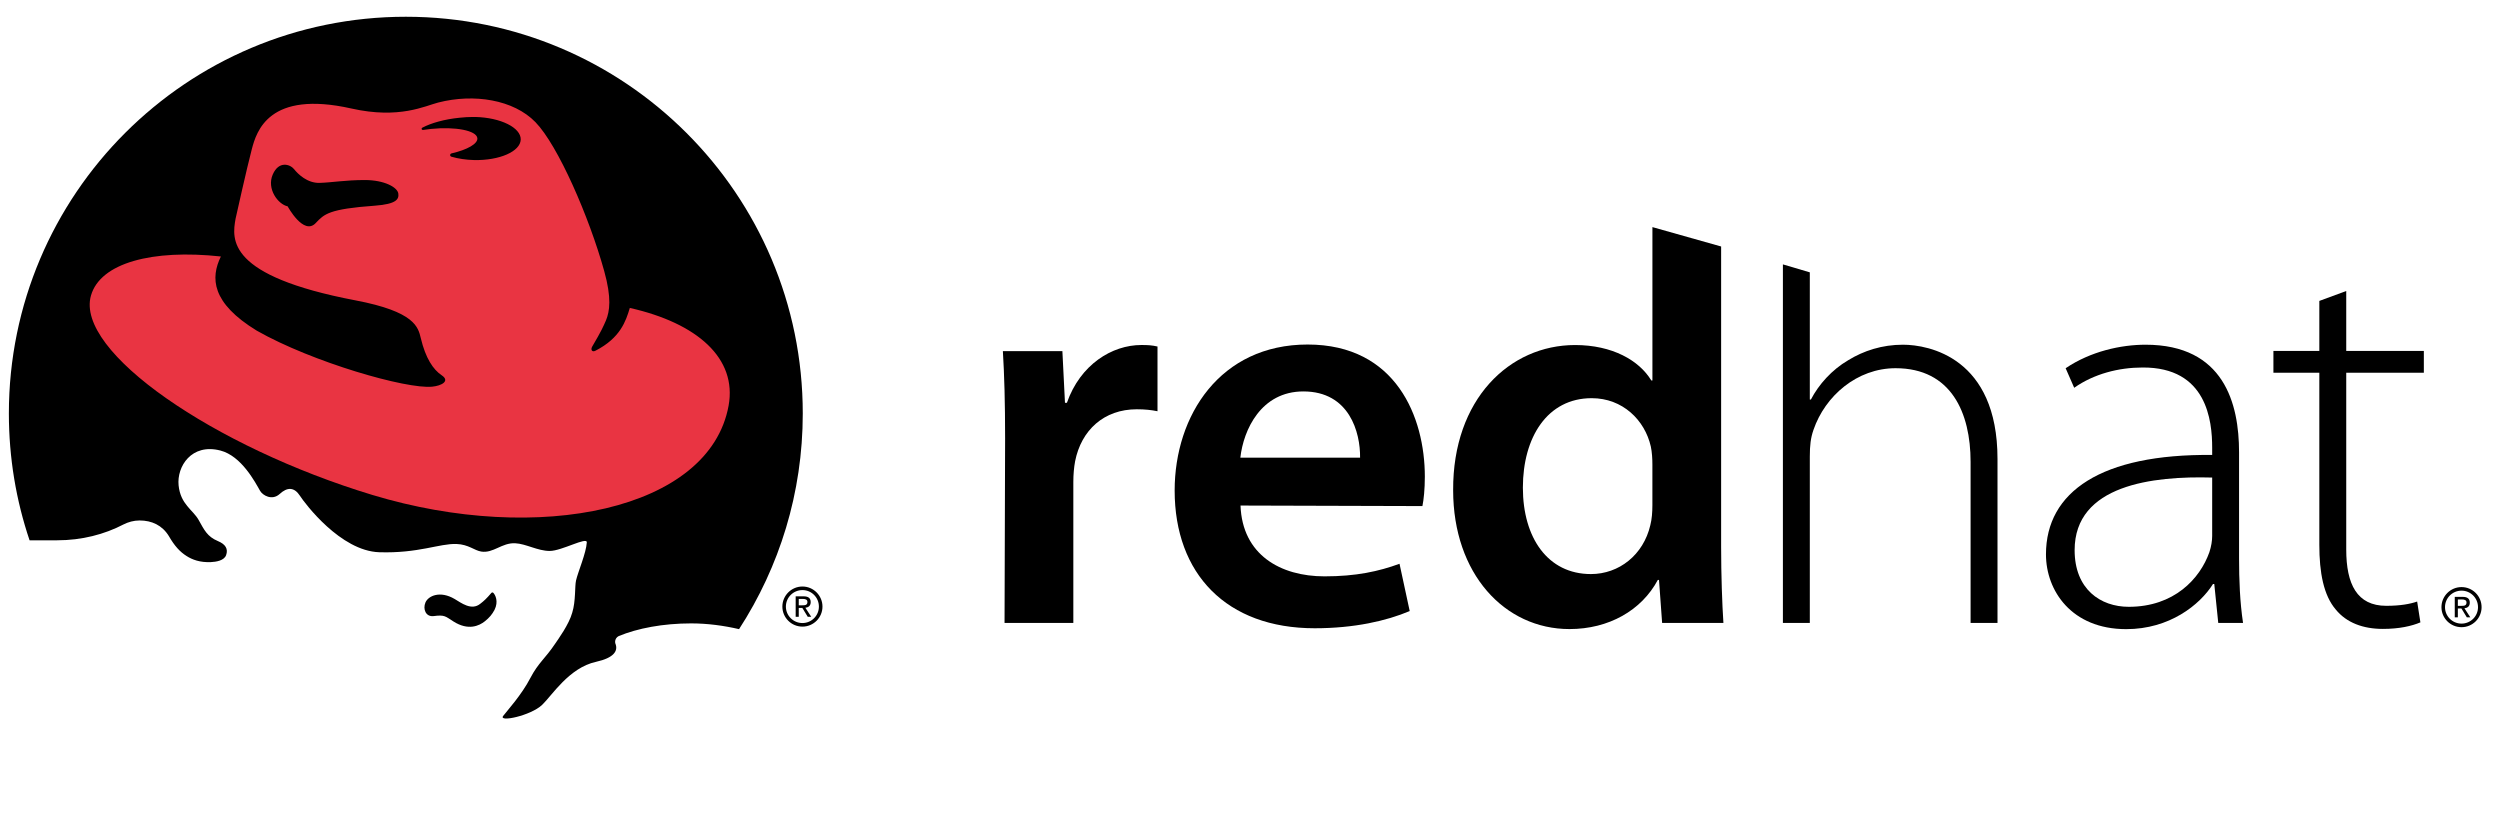
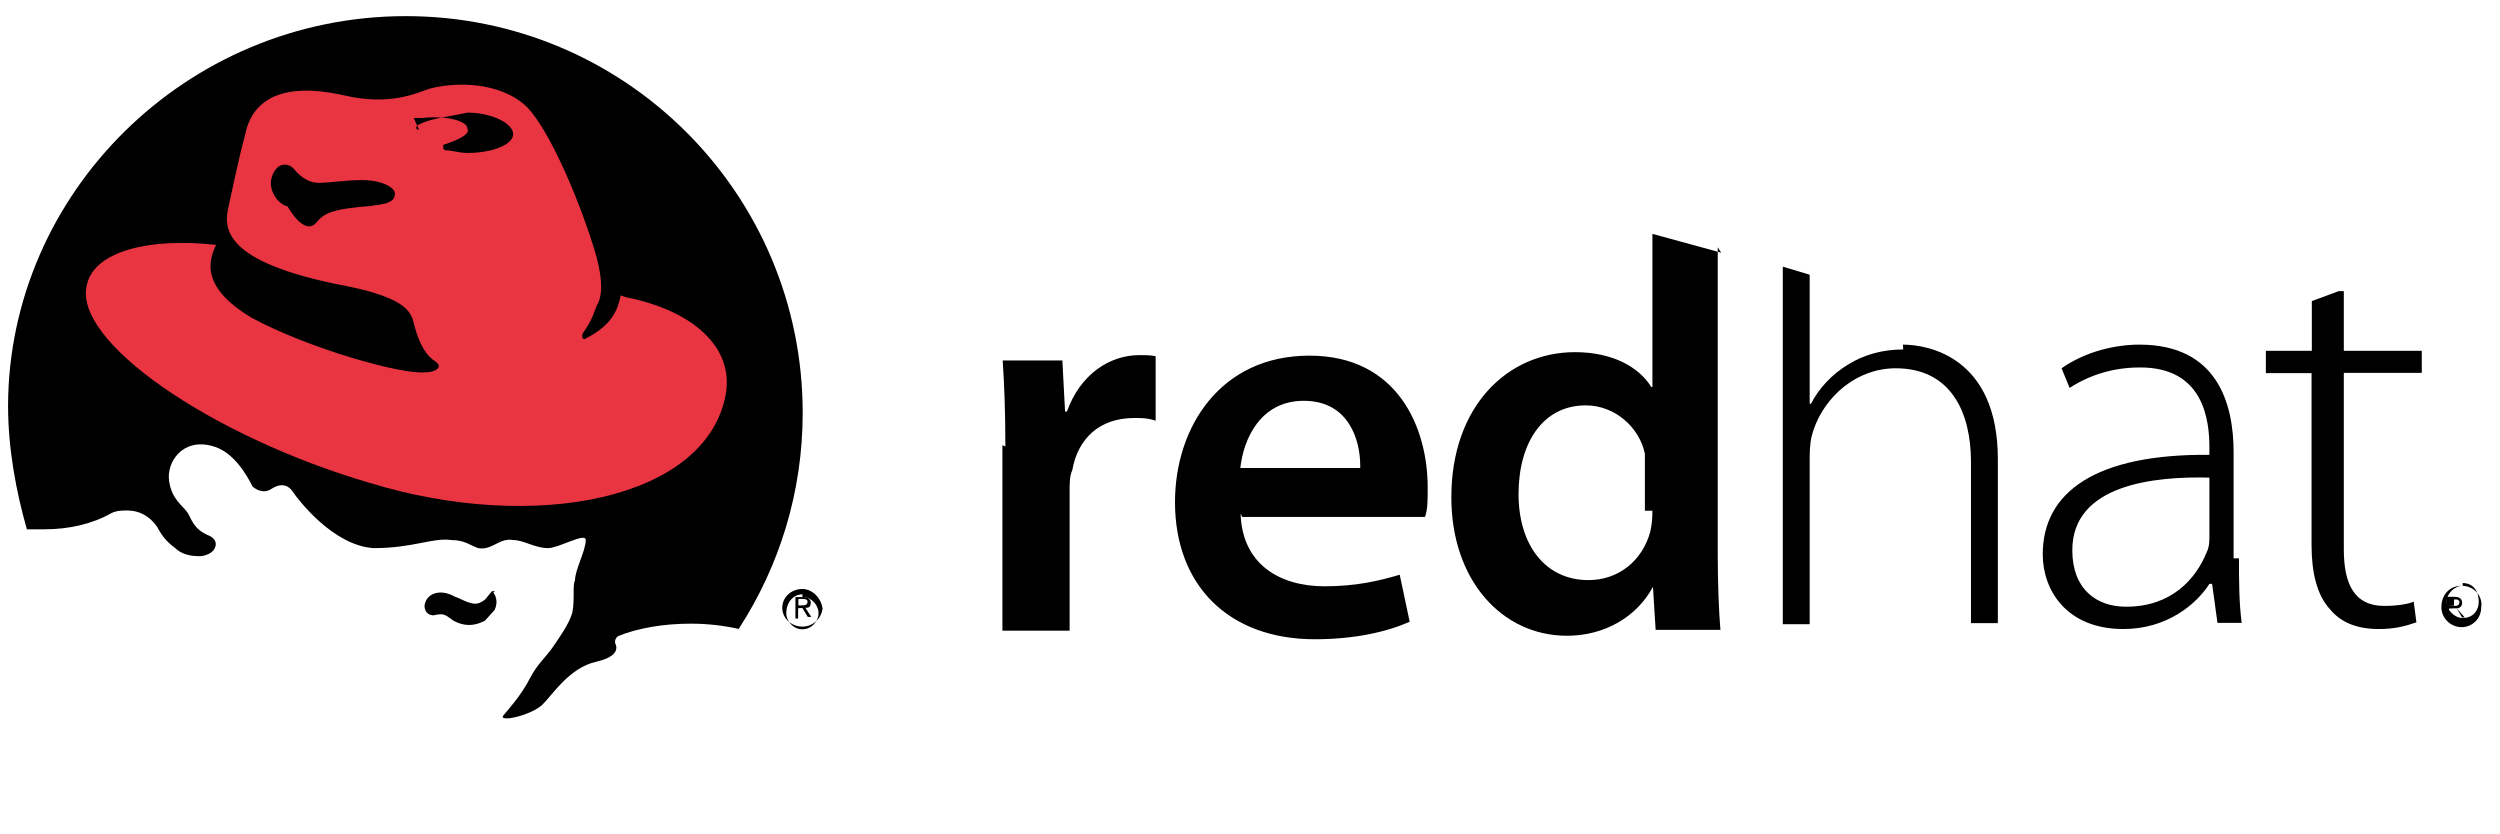
- <svg xmlns="http://www.w3.org/2000/svg" xmlns:xlink="http://www.w3.org/1999/xlink" width="93px" height="31px" viewBox="0 0 93 31" version="1.1">
+ <svg xmlns="http://www.w3.org/2000/svg" xmlns:xlink="http://www.w3.org/1999/xlink" viewBox="0 0 93 31">
  <defs>
-     <rect id="path-1" x="91" y="28" width="320" height="691" />
-     <filter x="-50%" y="-50%" width="200%" height="200%" filterUnits="objectBoundingBox" id="filter-3">
-       <feOffset dx="0" dy="4" in="SourceAlpha" result="shadowOffsetOuter1" />
+     <path id="b" d="M91 28h320v691H91z" />
+     <filter id="a" width="200%" height="200%" x="-50%" y="-50%" filterUnits="objectBoundingBox">
+       <feOffset dy="4" in="SourceAlpha" result="shadowOffsetOuter1" />
      <feGaussianBlur stdDeviation="6" in="shadowOffsetOuter1" result="shadowBlurOuter1" />
-       <feColorMatrix values="0 0 0 0 0   0 0 0 0 0   0 0 0 0 0  0 0 0 0.112 0" type="matrix" in="shadowBlurOuter1" />
+       <feColorMatrix values="0 0 0 0 0 0 0 0 0 0 0 0 0 0 0 0 0 0 0.112 0" in="shadowBlurOuter1" />
    </filter>
  </defs>
-   <g id="Page-1" stroke="none" stroke-width="1" fill="none" fill-rule="evenodd">
-     <g id="Homepage---Mobile" transform="translate(-97, -2355)">
-       <g id="Testimonials" transform="translate(-91, 2172)">
-         <rect id="Rectangle-7" fill="#B114F7" x="0" y="0" width="471" height="759" />
-         <mask id="mask-2" fill="white">
-           <use xlink:href="#path-1" />
-         </mask>
-         <g id="Grey-Background">
-           <use fill="black" fill-opacity="1" filter="url(#filter-3)" xlink:href="#path-1" />
-           <use fill="#FFFFFF" fill-rule="evenodd" xlink:href="#path-1" />
-         </g>
-       </g>
-       <g id="Logos" transform="translate(31, 2355)">
-         <g id="RedHat" transform="translate(66, 0.466249)">
-           <path d="M27.493,22.936 C26.924,22.806 26.32,22.723 25.71,22.723 C24.665,22.723 23.715,22.905 23.014,23.196 C22.936,23.235 22.882,23.316 22.882,23.407 C22.882,23.441 22.889,23.475 22.903,23.503 C22.985,23.743 22.849,24.002 22.171,24.153 C21.165,24.373 20.53,25.412 20.167,25.755 C19.74,26.16 18.536,26.409 18.717,26.166 C18.859,25.979 19.401,25.39 19.73,24.754 C20.026,24.186 20.289,24.024 20.65,23.481 C20.757,23.322 21.168,22.763 21.288,22.321 C21.422,21.889 21.377,21.347 21.429,21.124 C21.503,20.802 21.806,20.105 21.829,19.709 C21.842,19.488 20.898,20.029 20.45,20.029 C20.002,20.029 19.565,19.76 19.165,19.742 C18.67,19.718 18.351,20.123 17.902,20.051 C17.647,20.011 17.43,19.786 16.984,19.77 C16.347,19.746 15.568,20.123 14.107,20.077 C12.669,20.03 11.341,18.259 11.16,17.978 C10.947,17.649 10.687,17.649 10.405,17.909 C10.122,18.166 9.772,17.963 9.674,17.79 C9.485,17.46 8.981,16.497 8.2,16.294 C7.12,16.014 6.573,16.892 6.644,17.589 C6.716,18.298 7.175,18.497 7.388,18.874 C7.599,19.25 7.708,19.494 8.106,19.661 C8.39,19.779 8.495,19.953 8.411,20.185 C8.337,20.387 8.043,20.434 7.848,20.443 C7.437,20.463 7.149,20.351 6.938,20.217 C6.694,20.06 6.494,19.844 6.282,19.477 C6.034,19.071 5.645,18.895 5.192,18.895 C4.976,18.895 4.773,18.952 4.594,19.043 C3.884,19.414 3.038,19.632 2.128,19.632 L1.1,19.633 C3.069,25.47 8.592,29.672 15.097,29.672 C20.292,29.672 24.861,26.992 27.493,22.936" id="Fill-1" fill="#FFFFFF" />
-           <path d="M27.493,22.938 C26.924,22.806 26.32,22.724 25.71,22.724 C24.665,22.724 23.715,22.906 23.014,23.197 C22.936,23.236 22.882,23.316 22.882,23.408 C22.882,23.441 22.889,23.476 22.903,23.503 C22.985,23.744 22.849,24.004 22.171,24.154 C21.165,24.375 20.53,25.412 20.167,25.755 C19.74,26.161 18.536,26.41 18.717,26.168 C18.859,25.979 19.401,25.39 19.73,24.754 C20.026,24.187 20.289,24.024 20.65,23.482 C20.757,23.323 21.168,22.763 21.288,22.322 C21.422,21.889 21.377,21.348 21.429,21.125 C21.503,20.803 21.806,20.106 21.829,19.711 C21.842,19.488 20.898,20.029 20.45,20.029 C20.002,20.029 19.565,19.761 19.165,19.743 C18.67,19.718 18.351,20.124 17.902,20.052 C17.647,20.012 17.43,19.787 16.984,19.77 C16.347,19.747 15.568,20.124 14.107,20.077 C12.669,20.03 11.341,18.261 11.16,17.98 C10.947,17.649 10.687,17.649 10.405,17.909 C10.122,18.167 9.772,17.964 9.674,17.791 C9.485,17.46 8.981,16.497 8.2,16.294 C7.12,16.014 6.573,16.892 6.644,17.59 C6.716,18.298 7.175,18.497 7.388,18.874 C7.599,19.25 7.708,19.495 8.106,19.662 C8.39,19.779 8.495,19.954 8.411,20.186 C8.337,20.388 8.043,20.435 7.848,20.444 C7.437,20.463 7.149,20.352 6.938,20.216 C6.694,20.062 6.494,19.845 6.282,19.477 C6.034,19.072 5.645,18.895 5.192,18.895 C4.976,18.895 4.773,18.953 4.594,19.043 C3.884,19.414 3.038,19.633 2.128,19.633 L1.1,19.633 C0.6,18.152 0.33,16.565 0.33,14.916 C0.33,6.764 6.941,0.157 15.097,0.157 C23.251,0.157 29.863,6.764 29.863,14.916 C29.863,17.874 28.992,20.626 27.493,22.938" id="Fill-3" fill="#000000" />
-           <path d="M18.348,21.584 C18.424,21.657 18.555,21.907 18.395,22.223 C18.305,22.391 18.208,22.508 18.036,22.646 C17.827,22.813 17.422,23.005 16.866,22.651 C16.566,22.462 16.547,22.398 16.134,22.452 C15.839,22.49 15.722,22.192 15.827,21.945 C15.934,21.698 16.369,21.497 16.912,21.816 C17.157,21.959 17.537,22.263 17.869,21.992 C18.008,21.884 18.091,21.809 18.282,21.587 C18.291,21.578 18.303,21.573 18.317,21.573 C18.329,21.573 18.34,21.577 18.348,21.584" id="Fill-4" fill="#000000" />
-           <path d="M13.947,7.185 C12.242,7.308 12.064,7.492 11.745,7.831 C11.295,8.312 10.701,7.21 10.701,7.21 C10.344,7.135 9.913,6.561 10.146,6.026 C10.376,5.496 10.8,5.654 10.932,5.819 C11.093,6.02 11.438,6.349 11.886,6.337 C12.334,6.325 12.85,6.231 13.571,6.231 C14.301,6.231 14.791,6.503 14.818,6.738 C14.843,6.937 14.759,7.125 13.947,7.185 M15.739,4.368 L15.731,4.368 C15.705,4.368 15.684,4.348 15.684,4.324 C15.684,4.306 15.695,4.29 15.711,4.283 C16.042,4.109 16.535,3.969 17.099,3.913 C17.268,3.895 17.434,3.885 17.593,3.885 L17.678,3.885 C18.625,3.907 19.382,4.283 19.371,4.725 C19.359,5.167 18.584,5.508 17.636,5.488 C17.331,5.48 17.043,5.436 16.796,5.364 C16.765,5.357 16.745,5.332 16.745,5.302 C16.745,5.273 16.765,5.248 16.797,5.24 C17.386,5.104 17.785,4.88 17.757,4.669 C17.719,4.39 16.948,4.238 16.032,4.33 C15.931,4.34 15.834,4.353 15.739,4.368 M23.429,10.989 C23.283,11.479 23.076,12.106 22.152,12.58 C22.017,12.649 21.967,12.536 22.028,12.43 C22.378,11.836 22.439,11.688 22.541,11.455 C22.682,11.112 22.758,10.625 22.475,9.611 C21.92,7.614 20.76,4.943 19.919,4.078 C19.106,3.242 17.634,3.006 16.302,3.348 C15.812,3.473 14.853,3.971 13.075,3.571 C9.998,2.878 9.542,4.418 9.366,5.089 C9.188,5.76 8.764,7.667 8.764,7.667 C8.623,8.445 8.438,9.795 13.217,10.706 C15.443,11.129 15.555,11.705 15.655,12.118 C15.832,12.859 16.114,13.283 16.432,13.495 C16.75,13.707 16.432,13.883 16.079,13.918 C15.132,14.017 11.627,13.012 9.553,11.835 C7.857,10.799 7.829,9.867 8.217,9.075 C5.655,8.798 3.732,9.315 3.384,10.528 C2.785,12.608 7.96,16.162 13.853,17.946 C20.037,19.817 26.397,18.51 27.104,14.625 C27.425,12.86 25.938,11.554 23.429,10.989" id="Fill-5" fill="#E93442" />
-           <path d="M29.714,22.149 L29.847,22.149 L30.048,22.479 L30.178,22.479 L29.96,22.143 C30.073,22.129 30.158,22.07 30.158,21.934 C30.158,21.783 30.069,21.717 29.89,21.717 L29.599,21.717 L29.599,22.479 L29.714,22.479 L29.714,22.149 L29.714,22.149 Z M29.714,22.051 L29.714,21.814 L29.871,21.814 C29.95,21.814 30.036,21.833 30.036,21.926 C30.036,22.044 29.95,22.051 29.852,22.051 L29.714,22.051 L29.714,22.051 Z" id="Fill-6" fill="#000000" />
-           <path d="M30.596,22.099 C30.596,22.51 30.262,22.844 29.851,22.844 C29.439,22.844 29.104,22.51 29.104,22.099 C29.104,21.688 29.439,21.352 29.851,21.352 C30.262,21.352 30.596,21.688 30.596,22.099 M29.851,21.485 C29.511,21.485 29.235,21.759 29.235,22.1 C29.235,22.437 29.511,22.711 29.851,22.711 C30.189,22.711 30.463,22.437 30.463,22.1 C30.463,21.759 30.189,21.485 29.851,21.485" id="Fill-7" fill="#000000" />
-           <path d="M37.39,15.846 C37.39,14.492 37.361,13.497 37.307,12.597 L39.521,12.597 L39.617,14.518 L39.689,14.518 C40.187,13.094 41.367,12.368 42.458,12.368 C42.707,12.368 42.853,12.377 43.059,12.424 L43.059,14.832 C42.819,14.784 42.595,14.759 42.287,14.759 C41.069,14.759 40.223,15.534 39.994,16.693 C39.952,16.918 39.928,17.189 39.928,17.464 L39.928,22.707 L37.369,22.707 L37.39,15.846 L37.39,15.846 Z" id="Fill-8" fill="#000000" />
-           <path d="M46.147,18.34 C46.214,20.172 47.633,20.974 49.271,20.974 C50.447,20.974 51.29,20.789 52.062,20.506 L52.441,22.265 C51.576,22.632 50.375,22.905 48.907,22.905 C45.622,22.905 43.697,20.878 43.697,17.78 C43.697,14.989 45.39,12.35 48.644,12.35 C51.934,12.35 53.004,15.053 53.004,17.266 C53.004,17.742 52.962,18.122 52.914,18.36 L46.147,18.34 L46.147,18.34 Z M50.595,16.559 C50.607,15.622 50.199,14.095 48.486,14.095 C46.911,14.095 46.256,15.524 46.141,16.559 L50.595,16.559 L50.595,16.559 Z" id="Fill-9" fill="#000000" />
-           <path d="M61.469,18.324 C61.469,18.592 61.45,18.842 61.392,19.07 C61.135,20.177 60.228,20.889 59.182,20.889 C57.572,20.889 56.651,19.532 56.651,17.675 C56.651,15.799 57.563,14.346 59.211,14.346 C60.361,14.346 61.185,15.158 61.41,16.142 C61.455,16.349 61.469,16.605 61.469,16.809 L61.469,18.324 L61.469,18.324 Z M64.026,8.703 L61.47,7.982 L61.47,13.686 L61.428,13.686 C60.975,12.939 59.977,12.369 58.592,12.369 C56.159,12.369 54.041,14.381 54.057,17.768 C54.057,20.876 55.97,22.935 58.386,22.935 C59.845,22.935 61.067,22.24 61.671,21.107 L61.715,21.107 L61.831,22.708 L64.111,22.708 C64.064,22.02 64.026,20.908 64.026,19.873 L64.026,8.703 L64.026,8.703 Z" id="Fill-10" fill="#000000" />
-           <path d="M70.79,12.357 C70.019,12.357 69.328,12.579 68.749,12.937 C68.147,13.289 67.658,13.834 67.366,14.396 L67.325,14.396 L67.325,9.665 L66.324,9.369 L66.324,22.708 L67.325,22.708 L67.325,16.52 C67.325,16.109 67.356,15.824 67.462,15.523 C67.894,14.263 69.081,13.231 70.516,13.231 C72.588,13.231 73.306,14.892 73.306,16.714 L73.306,22.708 L74.307,22.708 L74.307,16.605 C74.307,12.836 71.749,12.357 70.79,12.357" id="Fill-11" fill="#000000" />
-           <path d="M83.293,20.304 C83.293,21.105 83.325,21.932 83.441,22.707 L82.519,22.707 L82.371,21.258 L82.324,21.258 C81.833,22.038 80.705,22.938 79.096,22.938 C77.059,22.938 76.11,21.505 76.11,20.157 C76.11,17.822 78.174,16.414 82.293,16.458 L82.293,16.188 C82.293,15.186 82.098,13.19 79.702,13.205 C78.816,13.205 77.893,13.442 77.16,13.959 L76.842,13.232 C77.768,12.605 78.897,12.357 79.813,12.357 C82.734,12.357 83.293,14.549 83.293,16.357 L83.293,20.304 L83.293,20.304 Z M82.293,17.299 C80.087,17.236 77.176,17.57 77.176,19.999 C77.176,21.453 78.136,22.107 79.191,22.107 C80.878,22.107 81.838,21.063 82.188,20.078 C82.26,19.863 82.293,19.645 82.293,19.471 L82.293,17.299 L82.293,17.299 Z" id="Fill-12" fill="#000000" />
-           <path d="M87.28,10.359 L87.28,12.588 L90.167,12.588 L90.167,13.4 L87.28,13.4 L87.28,19.977 C87.28,21.264 87.679,22.07 88.768,22.07 C89.289,22.07 89.659,22.002 89.918,21.911 L90.039,22.686 C89.712,22.824 89.253,22.929 88.642,22.929 C87.903,22.929 87.29,22.697 86.894,22.213 C86.436,21.681 86.279,20.832 86.279,19.799 L86.279,13.4 L84.571,13.4 L84.571,12.588 L86.279,12.588 L86.279,10.728 L87.28,10.359 L87.28,10.359 Z" id="Fill-13" fill="#000000" />
-           <path d="M91.432,22.169 L91.565,22.169 L91.766,22.499 L91.896,22.499 L91.678,22.163 C91.791,22.149 91.876,22.09 91.876,21.954 C91.876,21.803 91.787,21.737 91.608,21.737 L91.317,21.737 L91.317,22.499 L91.432,22.499 L91.432,22.169 L91.432,22.169 Z M91.432,22.071 L91.432,21.834 L91.589,21.834 C91.668,21.834 91.754,21.853 91.754,21.946 C91.754,22.064 91.668,22.071 91.57,22.071 L91.432,22.071 L91.432,22.071 Z" id="Fill-14" fill="#000000" />
-           <path d="M92.315,22.12 C92.315,22.531 91.981,22.865 91.569,22.865 C91.157,22.865 90.822,22.531 90.822,22.12 C90.822,21.709 91.157,21.373 91.569,21.373 C91.981,21.373 92.315,21.709 92.315,22.12 M91.569,21.506 C91.229,21.506 90.954,21.78 90.954,22.121 C90.954,22.458 91.229,22.732 91.569,22.732 C91.907,22.732 92.182,22.458 92.182,22.121 C92.182,21.78 91.907,21.506 91.569,21.506" id="Fill-15" fill="#000000" />
-         </g>
-       </g>
+   <g fill="none" fill-rule="evenodd">
+     <path fill="#B114F7" d="M-188-183h471v759h-471z" />
+     <g transform="translate(-188 -183)">
+       <use fill="#000" filter="url(#a)" xlink:href="#b" />
+       <use fill="#FFF" xlink:href="#b" />
    </g>
+     <path fill="#FFF" d="M27.5 23.4c-.58-.13-1.18-.2-1.8-.2-1.04 0-1.98.17-2.7.46-.06.04-.12.12-.12.2 0 .05 0 .08.02.1.1.25-.05.5-.73.66-1 .22-1.64 1.26-2 1.6-.43.4-1.63.66-1.45.4.14-.17.68-.76 1-1.4.3-.57.57-.73.93-1.27.1-.16.52-.72.64-1.16.1-.5 0-1 .1-1.2 0-.4.4-1.1.4-1.5 0-.3-1 .3-1.4.3-.5 0-.9-.3-1.3-.3-.5-.1-.8.4-1.3.3-.3-.1-.5-.3-1-.3-.7-.1-1.4.3-2.9.3-1.5-.1-2.8-1.8-3-2.1-.2-.3-.5-.3-.8-.1-.3.2-.6 0-.7-.1-.2-.4-.7-1.3-1.5-1.5-1.1-.3-1.7.6-1.6 1.3.1.7.5.9.7 1.2.2.4.3.6.7.8.3.1.4.3.3.5-.08.2-.38.3-.57.3-.4 0-.7-.1-.9-.3-.27-.2-.47-.4-.68-.8-.28-.4-.67-.6-1.1-.6-.2 0-.4 0-.6.1-.7.4-1.57.6-2.48.6H1C3 25.8 8.5 30 15 30c5.2 0 9.76-2.67 12.4-6.73" />
+     <path fill="#000" d="M27.5 23.4c-.58-.13-1.18-.2-1.8-.2-1.04 0-1.98.17-2.7.46-.06.04-.12.12-.12.2 0 .05 0 .08.02.1.1.25-.05.5-.73.66-1 .22-1.64 1.26-2 1.6-.43.4-1.63.66-1.45.4.14-.17.68-.76 1-1.4.3-.57.57-.73.93-1.27.1-.16.52-.72.64-1.16.1-.5 0-1 .1-1.2 0-.4.4-1.1.4-1.5 0-.3-1 .3-1.4.3-.5 0-.9-.3-1.3-.3-.5-.1-.8.4-1.3.3-.3-.1-.5-.3-1-.3-.7-.1-1.4.3-2.9.3-1.5-.1-2.8-1.8-3-2.1-.2-.3-.5-.3-.8-.1-.3.2-.6 0-.7-.1-.2-.4-.7-1.3-1.5-1.5-1.1-.3-1.7.6-1.6 1.3.1.7.5.9.7 1.2.2.4.3.6.7.8.3.1.4.3.3.5-.08.2-.38.3-.57.3-.4 0-.7-.1-.9-.3-.27-.2-.47-.4-.68-.8-.28-.4-.67-.6-1.1-.6-.2 0-.4 0-.6.1-.7.4-1.57.6-2.48.6H1c-.4-1.4-.7-3-.7-4.6C.32 7.2 6.92.6 15.1.6c8.15 0 14.76 6.6 14.76 14.76 0 2.96-.87 5.7-2.37 8.02" />
+     <path fill="#000" d="M18.35 22.05c.07.07.2.32.05.64l-.36.4c-.2.1-.62.3-1.17 0-.3-.2-.32-.3-.74-.2-.3 0-.4-.3-.3-.5.1-.3.54-.5 1.08-.2.3.1.7.4 1 .2.2-.1.2-.2.4-.4h.1" />
+     <path fill="#E93442" d="M13.95 7.65c-1.7.12-1.9.3-2.2.65-.45.48-1.05-.62-1.05-.62-.36-.08-.8-.65-.55-1.2.23-.52.65-.36.78-.2.16.2.5.54.96.52.4 0 .9-.1 1.6-.1.7 0 1.2.27 1.2.5 0 .2-.1.4-.9.45m1.8-2.82s-.1-.02-.1-.04v-.1c.3-.2.8-.3 1.4-.4l.5-.1c.9 0 1.7.4 1.7.8s-.8.7-1.7.7c-.3 0-.6-.1-.8-.1-.1 0-.1-.1-.1-.1v-.1c.6-.2 1-.4.9-.6 0-.3-.8-.5-1.7-.4h-.3m7.7 6.6c-.1.5-.3 1.1-1.3 1.6-.1.1-.18-.1-.1-.2.4-.6.4-.77.5-1 .2-.34.26-.83 0-1.84-.58-2-1.74-4.7-2.58-5.56-.8-.8-2.3-1.02-3.6-.7-.5.16-1.47.66-3.2.26-3.1-.7-3.57.85-3.7 1.5-.2.7-.6 2.6-.6 2.6-.18.77-.36 2.1 4.42 3 2.25.46 2.37 1 2.47 1.4.2.8.48 1.2.8 1.4.3.2 0 .4-.36.4-.9.1-4.4-.9-6.5-2.04-1.65-1-1.7-1.9-1.3-2.7-2.5-.28-4.5.24-4.8 1.45-.6 2.1 4.6 5.67 10.5 7.4 6.2 1.9 12.56.6 13.26-3.3.3-1.73-1.2-3.1-3.7-3.6" />
+     <path fill="#000" d="M29.7 22.62h.15l.2.33h.13l-.22-.34c.1 0 .2 0 .2-.2 0-.1-.1-.2-.27-.2h-.3v.8h.1v-.3zm0-.1v-.24h.17c.08 0 .17.02.17.1 0 .13-.1.14-.2.14h-.13z" />
+     <path fill="#000" d="M30.6 22.57c0 .4-.34.74-.75.74-.4 0-.75-.3-.75-.7s.34-.7.75-.7c.4 0 .75.4.75.8m-.75-.6c-.34 0-.6.3-.6.7 0 .3.26.6.6.6.34 0 .6-.3.6-.6s-.26-.6-.6-.6m7.55-5.6c0-1.3-.04-2.3-.1-3.2h2.22l.1 1.9h.07c.5-1.4 1.6-2.1 2.7-2.1.2 0 .4 0 .6.04v2.4c-.3-.1-.5-.1-.8-.1-1.3 0-2.1.78-2.3 1.94-.1.2-.1.5-.1.77v5.2h-2.5v-6.9zm8.75 2.5c.06 1.9 1.48 2.7 3.12 2.7 1.18 0 2.02-.2 2.8-.43l.37 1.75c-.86.38-2.06.65-3.53.65-3.2 0-5.2-2-5.2-5.1 0-2.8 1.7-5.45 5-5.45s4.4 2.7 4.4 4.9c0 .5 0 .82-.1 1.1h-6.8zm4.45-1.8c0-.9-.4-2.4-2.1-2.4-1.6 0-2.24 1.4-2.36 2.5h4.46zM61.47 19c0 .3-.02.5-.08.78-.3 1.1-1.2 1.8-2.3 1.8-1.6 0-2.6-1.3-2.6-3.2s.9-3.3 2.5-3.3c1.1 0 2 .83 2.2 1.8V19zm2.56-9.6l-2.56-.7v5.7h-.04c-.46-.75-1.45-1.3-2.84-1.3-2.5 0-4.6 2-4.6 5.4 0 3.1 1.9 5.15 4.3 5.15 1.4 0 2.6-.7 3.2-1.82l.1 1.6H64c-.06-.66-.1-1.8-.1-2.8V9.2zM70.8 13c-.78 0-1.47.2-2.05.56-.6.36-1.1.9-1.38 1.46h-.05v-4.8l-1-.3v13.3h1V17c0-.42.04-.7.14-1 .43-1.27 1.62-2.3 3.06-2.3 2.07 0 2.8 1.66 2.8 3.48v6h1v-6.1c0-3.78-2.57-4.26-3.53-4.26m12.5 7.95c0 .8 0 1.63.1 2.4h-.9l-.2-1.45h-.1c-.5.78-1.6 1.68-3.2 1.68-2.1 0-3-1.43-3-2.78 0-2.33 2-3.74 6.2-3.7v-.27c0-1-.2-3-2.6-2.98-.9 0-1.8.24-2.6.76l-.3-.73c.9-.63 2-.88 2.9-.88 2.9 0 3.5 2.2 3.5 4v3.95zm-1-3c-2.2-.07-5.2.27-5.2 2.7 0 1.45.9 2.1 2 2.1 1.7 0 2.6-1.04 3-2.03.1-.2.1-.43.1-.6v-2.17zm4.9-6.94v2.22h2.9v.82h-2.9v6.57c0 1.3.4 2.1 1.5 2.1.5 0 .9-.07 1.1-.16l.1.77c-.4.14-.8.25-1.4.25-.8 0-1.4-.24-1.8-.72-.5-.53-.7-1.38-.7-2.4v-6.4h-1.7v-.83H86V11.2l1-.37zm4.1 11.8h.1l.2.34h.1l-.3-.34c.1 0 .2-.07.2-.2 0-.16-.1-.23-.3-.23H91v.77h.1v-.33zm0-.1v-.23h.1s.1.02.1.1c0 .13-.1.14-.2.14h-.2z" />
+     <path fill="#000" d="M92.3 22.6c0 .4-.32.73-.73.73-.4 0-.75-.33-.75-.74 0-.5.34-.8.75-.8.4 0 .74.3.74.7m-.7-.7c-.3 0-.6.3-.6.6s.3.6.6.6c.4 0 .6-.3.6-.6 0-.4-.2-.7-.6-.7" />
  </g>
</svg>
